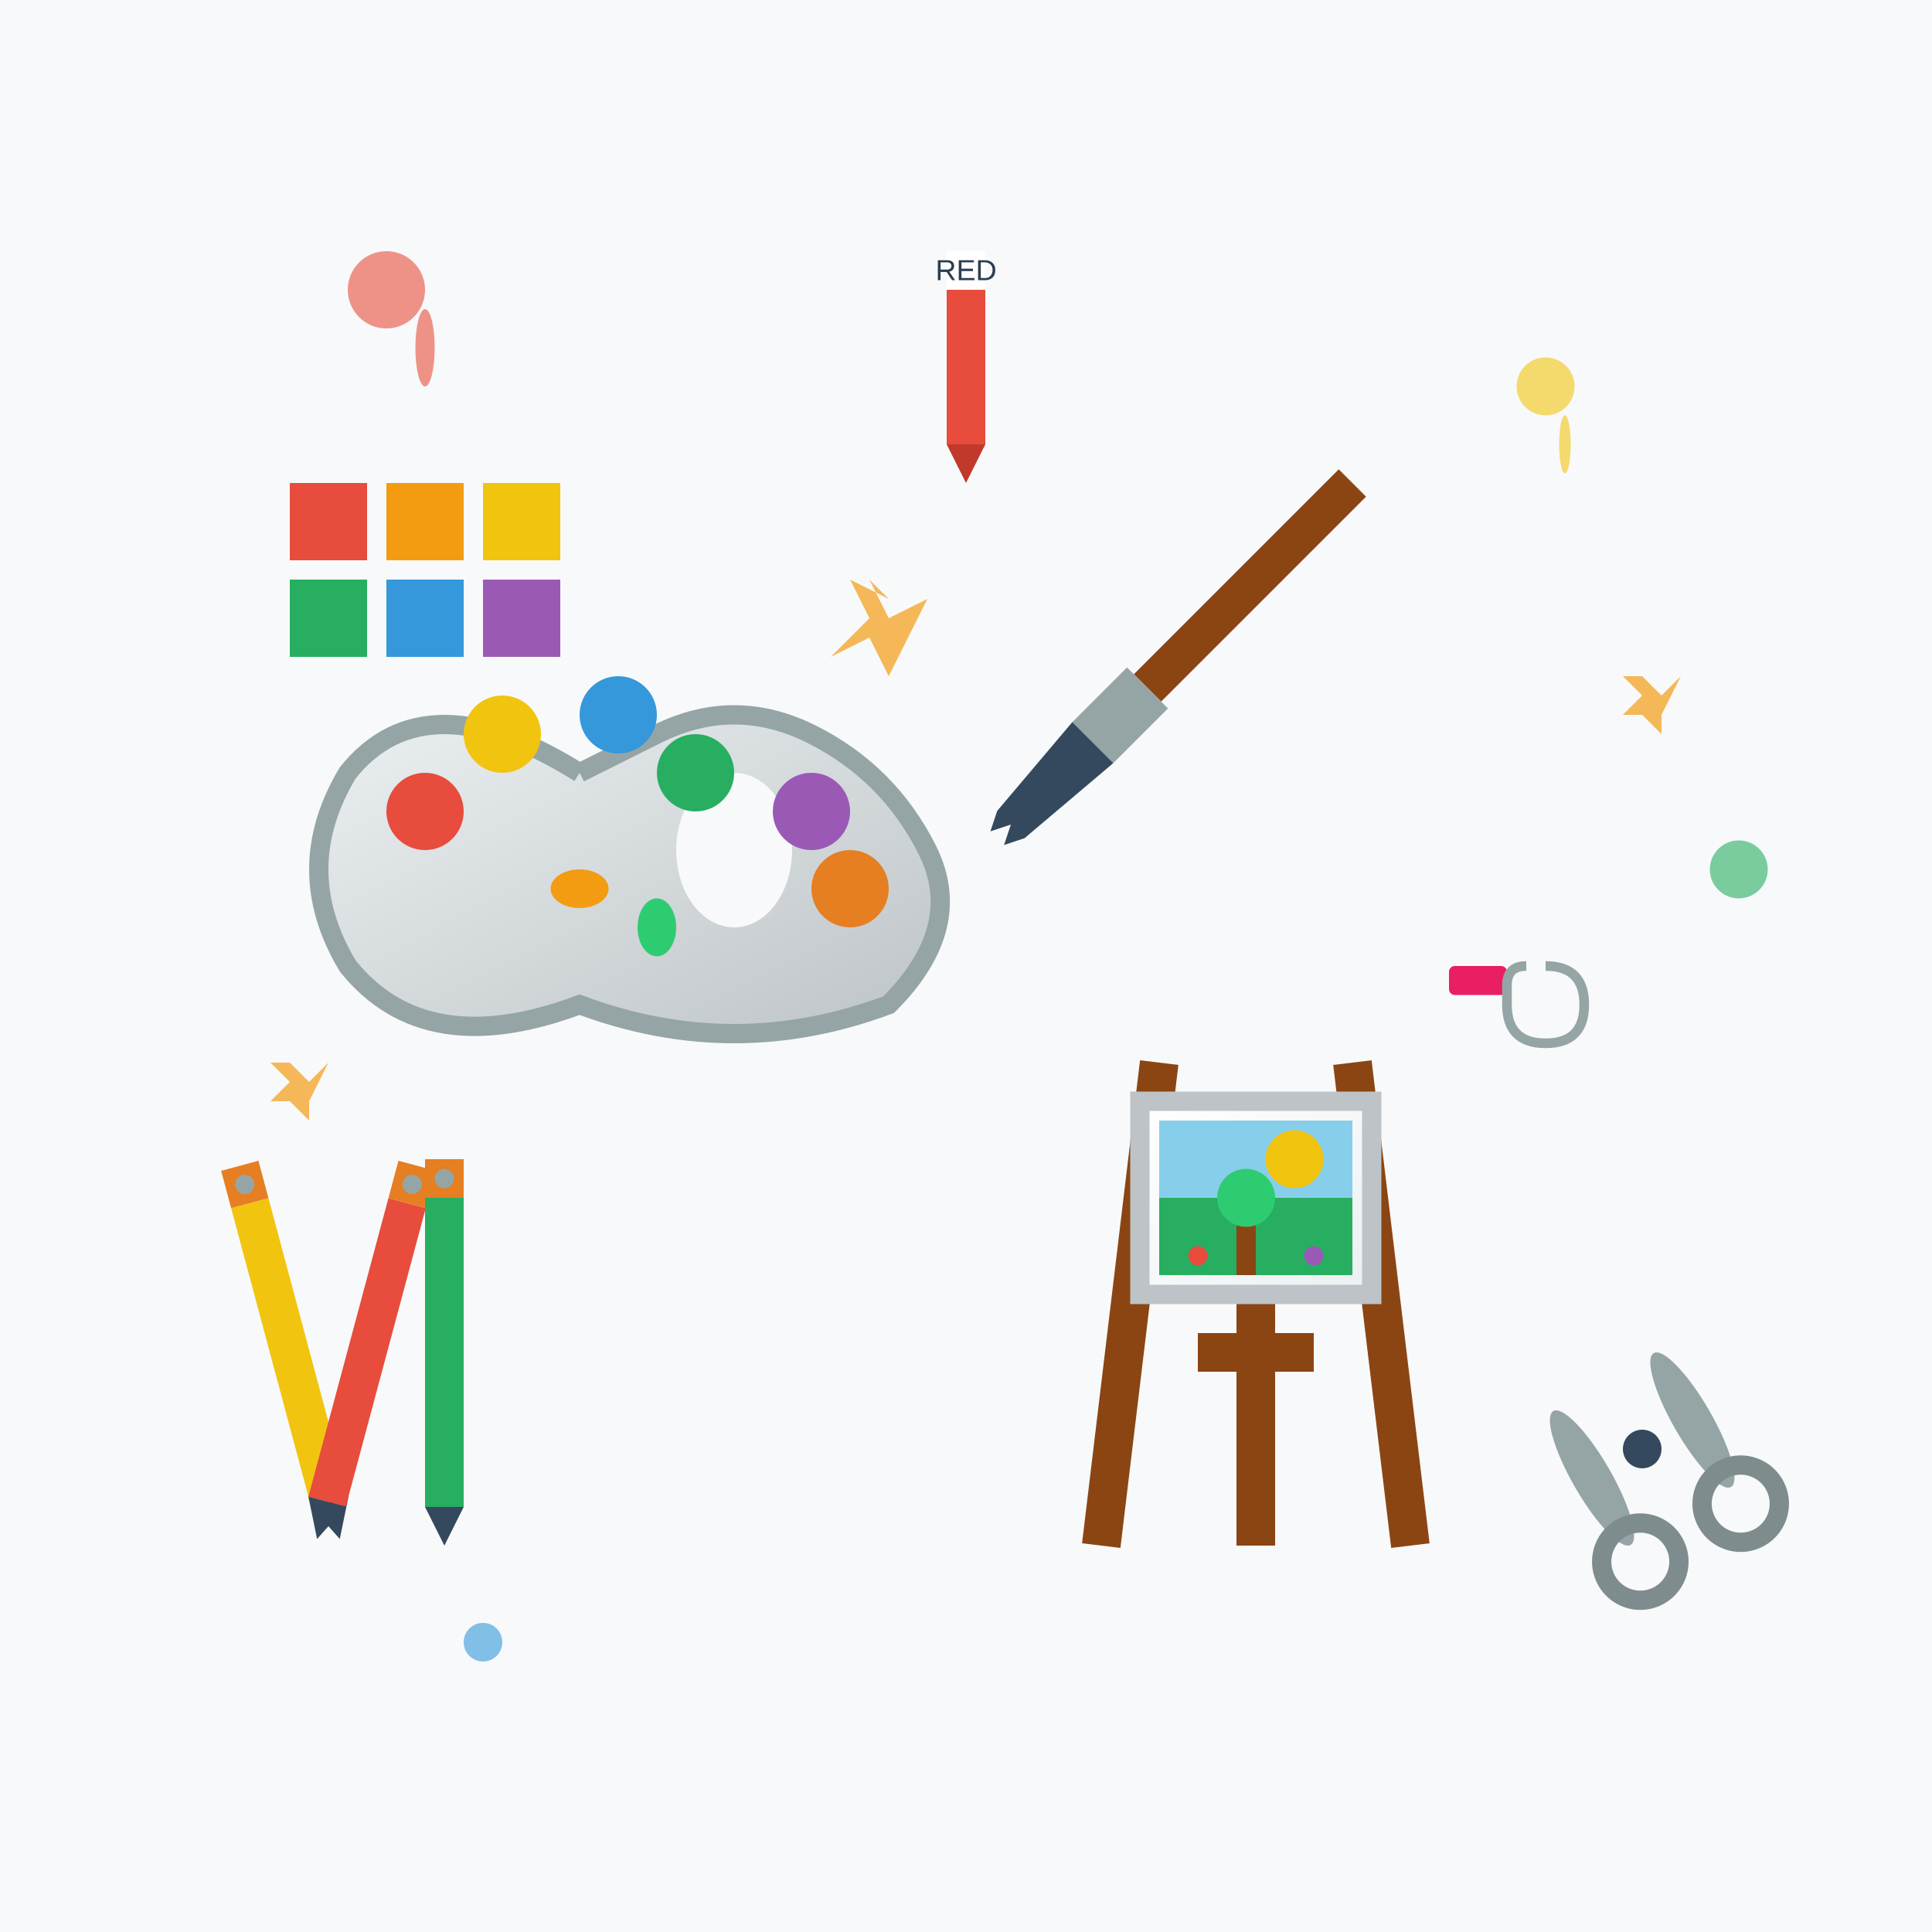
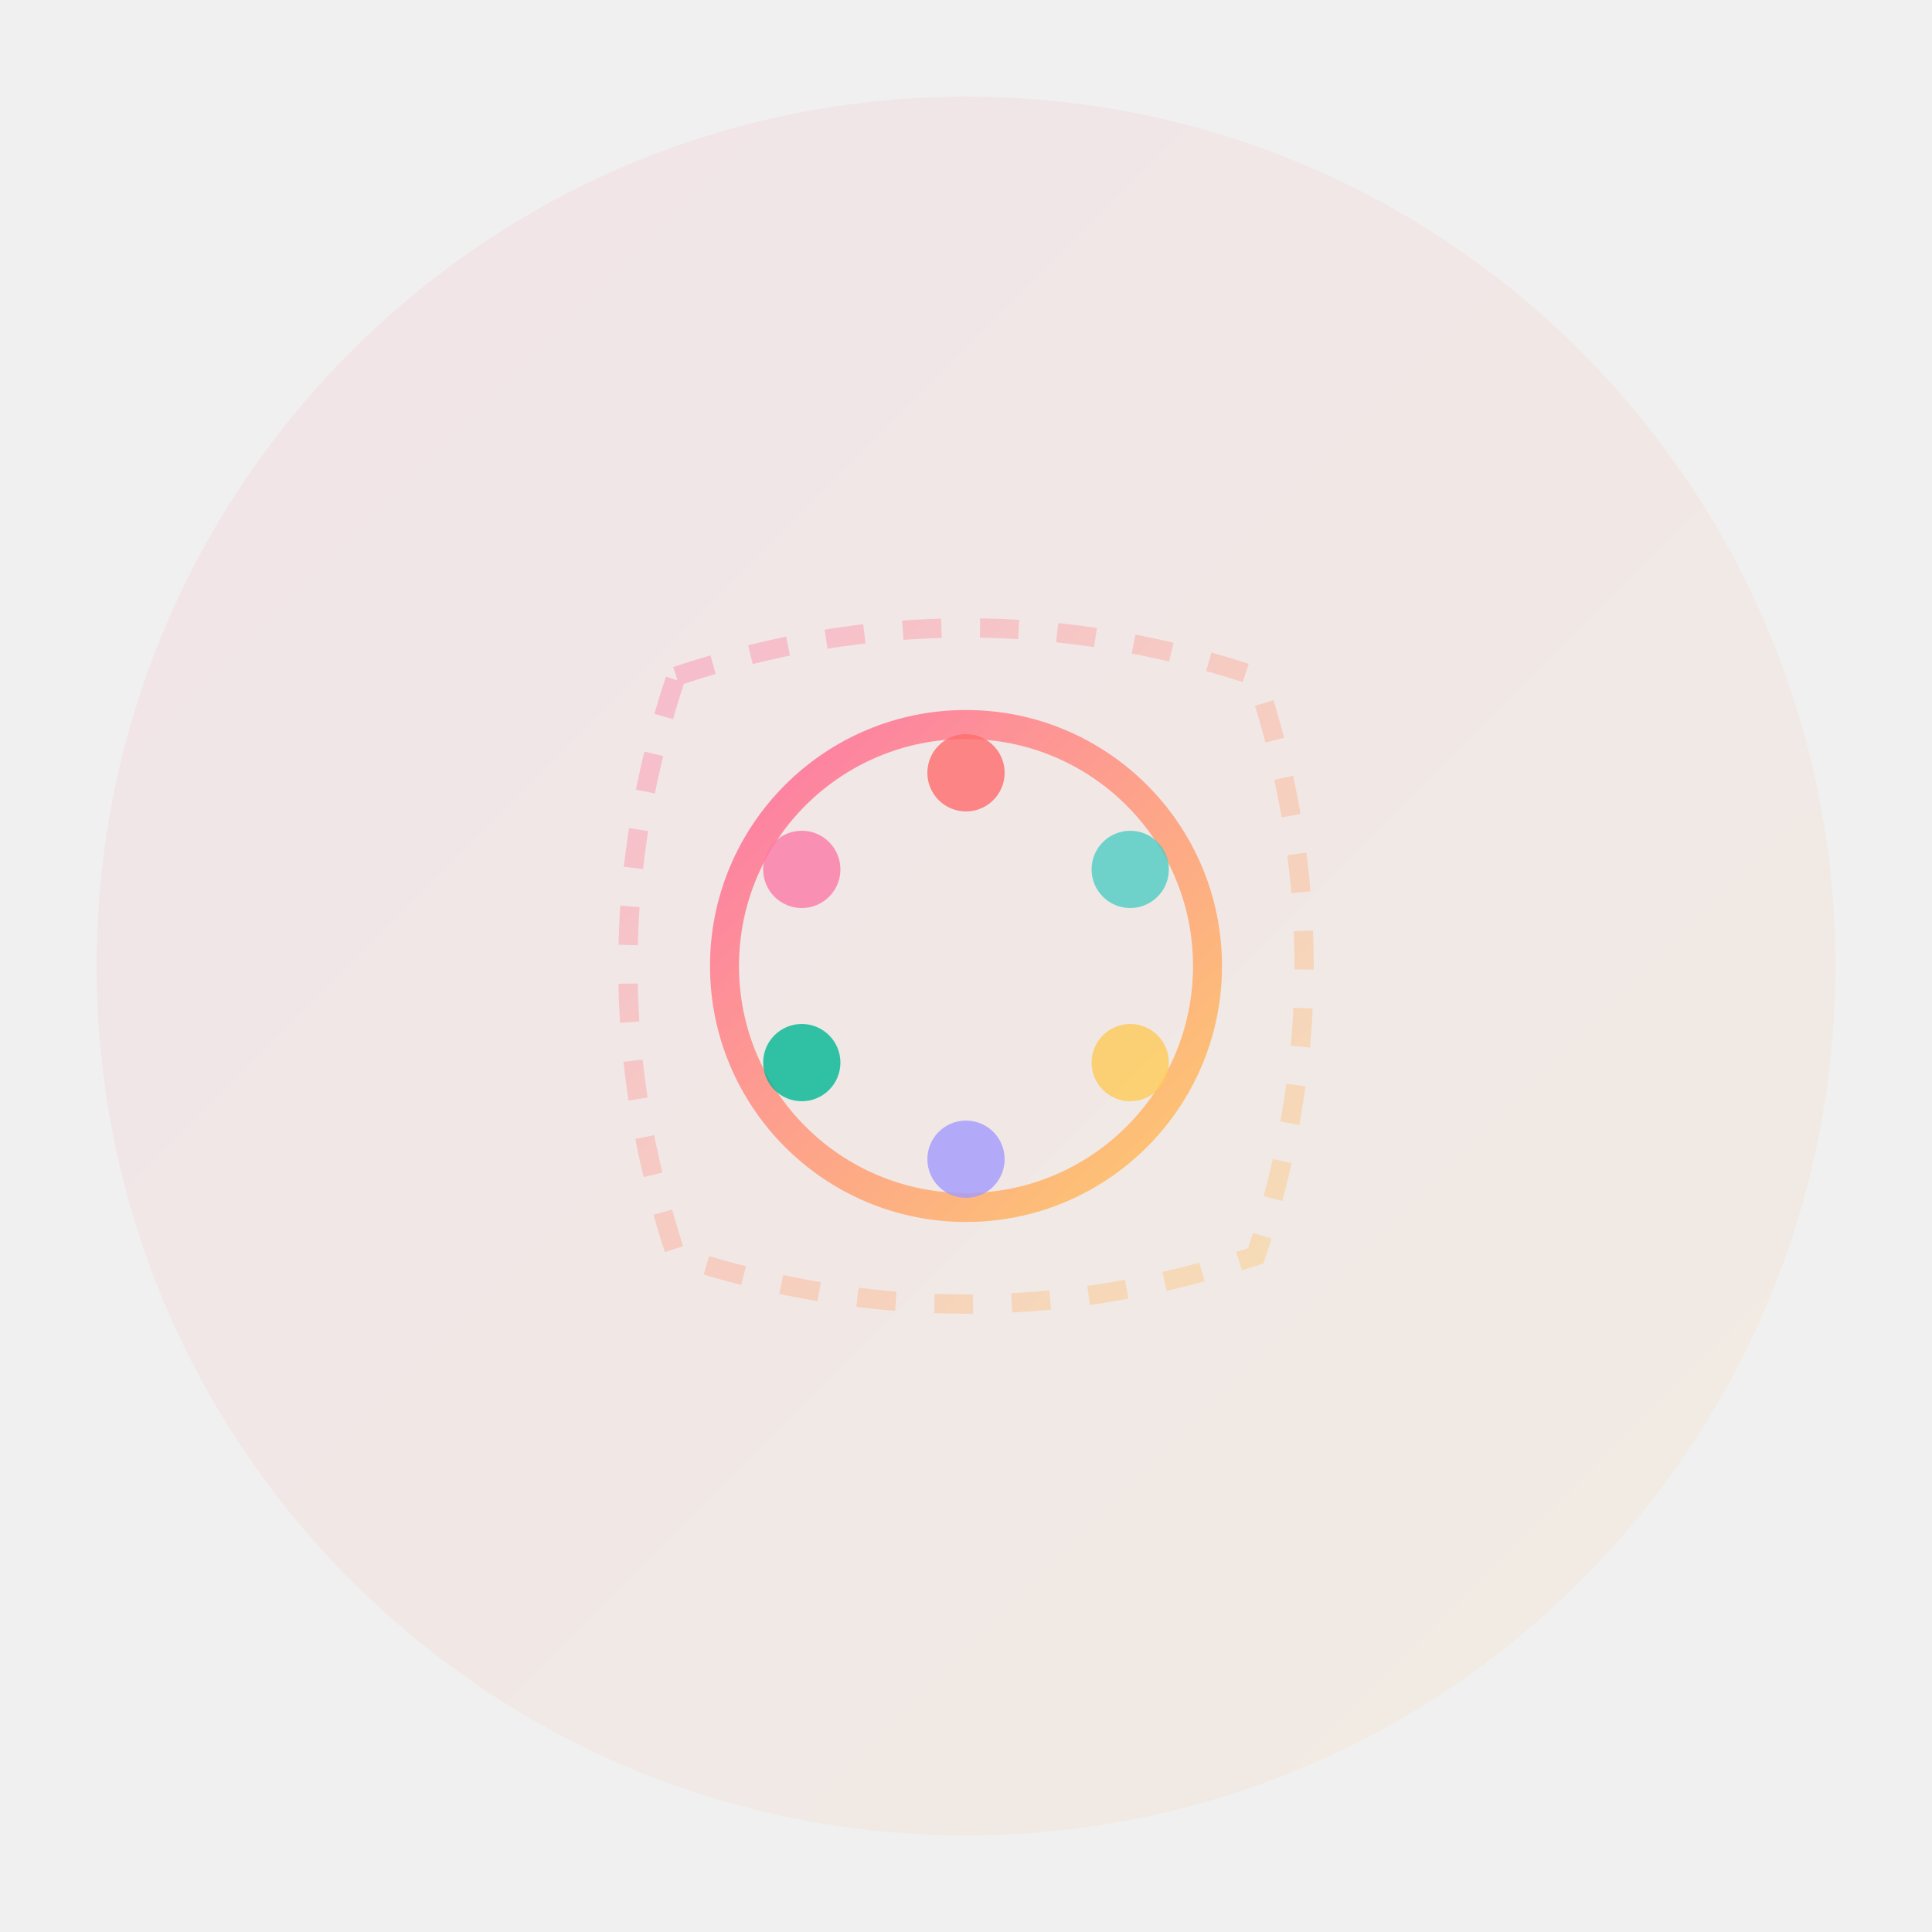
- <svg xmlns="http://www.w3.org/2000/svg" viewBox="0 0 100 100" width="100" height="100">
+ <svg xmlns="http://www.w3.org/2000/svg" viewBox="0 0 200 200">
  <defs>
-     <linearGradient id="paletteGradient" x1="0%" y1="0%" x2="100%" y2="100%">
-       <stop offset="0%" style="stop-color:#ecf0f1;stop-opacity:1" />
-       <stop offset="100%" style="stop-color:#bdc3c7;stop-opacity:1" />
-     </linearGradient>
-     <linearGradient id="canvasGradient" x1="0%" y1="0%" x2="100%" y2="100%">
-       <stop offset="0%" style="stop-color:#fff;stop-opacity:1" />
-       <stop offset="100%" style="stop-color:#ecf0f1;stop-opacity:1" />
+     <linearGradient id="artGradient" x1="0%" y1="0%" x2="100%" y2="100%">
+       <stop offset="0%" style="stop-color:#fd79a8;stop-opacity:1" />
+       <stop offset="100%" style="stop-color:#fdcb6e;stop-opacity:1" />
    </linearGradient>
  </defs>
-   <rect width="100" height="100" fill="#f8f9fa" />
-   <g transform="translate(30,40)">
-     <path d="M0,0 Q-8,-5 -12,0 Q-15,5 -12,10 Q-8,15 0,12 Q8,15 16,12 Q20,8 18,4 Q16,0 12,-2 Q8,-4 4,-2 Q2,-1 0,0" fill="url(#paletteGradient)" stroke="#95a5a6" stroke-width="1" />
-     <ellipse cx="8" cy="4" rx="3" ry="4" fill="#f8f9fa" />
-     <circle cx="-8" cy="2" r="2" fill="#e74c3c" />
-     <circle cx="-4" cy="-2" r="2" fill="#f1c40f" />
-     <circle cx="2" cy="-3" r="2" fill="#3498db" />
-     <circle cx="6" cy="0" r="2" fill="#27ae60" />
-     <circle cx="12" cy="2" r="2" fill="#9b59b6" />
-     <circle cx="14" cy="6" r="2" fill="#e67e22" />
-     <ellipse cx="0" cy="6" rx="1.5" ry="1" fill="#f39c12" />
-     <ellipse cx="4" cy="8" rx="1" ry="1.5" fill="#2ecc71" />
-   </g>
-   <g transform="translate(70,25) rotate(45)">
-     <rect x="-1" y="0" width="2" height="15" fill="#8b4513" />
-     <rect x="-1.5" y="15" width="3" height="4" fill="#95a5a6" />
-     <path d="M-1.5,19 L-1,25 L-0.5,26 L0,25 L0.5,26 L1,25 L1.5,19" fill="#34495e" />
-   </g>
-   <g transform="translate(65,65)">
-     <g stroke="#8b4513" stroke-width="2">
-       <line x1="-8" y1="15" x2="-5" y2="-10" />
-       <line x1="8" y1="15" x2="5" y2="-10" />
-       <line x1="0" y1="15" x2="0" y2="-5" />
-       <line x1="-3" y1="5" x2="3" y2="5" />
+   <circle cx="100" cy="100" r="90" fill="url(#artGradient)" opacity="0.1" />
+   <g transform="translate(100,100)">
+     <circle cx="0" cy="0" r="25" fill="none" stroke="url(#artGradient)" stroke-width="3" />
+     <g opacity="0.8">
+       <circle cx="0" cy="-20" r="4" fill="#ff6b6b">
+         <animate attributeName="fill" values="#ff6b6b;#4ecdc4;#feca57;#ff6b6b" dur="3s" repeatCount="indefinite" />
+       </circle>
+       <circle cx="17" cy="-10" r="4" fill="#4ecdc4">
+         <animate attributeName="fill" values="#4ecdc4;#feca57;#a29bfe;#4ecdc4" dur="3.5s" repeatCount="indefinite" />
+       </circle>
+       <circle cx="17" cy="10" r="4" fill="#feca57">
+         <animate attributeName="fill" values="#feca57;#a29bfe;#ff6b6b;#feca57" dur="2.8s" repeatCount="indefinite" />
+       </circle>
+       <circle cx="0" cy="20" r="4" fill="#a29bfe">
+         <animate attributeName="fill" values="#a29bfe;#ff6b6b;#4ecdc4;#a29bfe" dur="3.2s" repeatCount="indefinite" />
+       </circle>
+       <circle cx="-17" cy="10" r="4" fill="#00b894">
+         <animate attributeName="fill" values="#00b894;#fd79a8;#feca57;#00b894" dur="2.5s" repeatCount="indefinite" />
+       </circle>
+       <circle cx="-17" cy="-10" r="4" fill="#fd79a8">
+         <animate attributeName="fill" values="#fd79a8;#feca57;#4ecdc4;#fd79a8" dur="3.8s" repeatCount="indefinite" />
+       </circle>
    </g>
-     <rect x="-6" y="-8" width="12" height="10" fill="url(#canvasGradient)" stroke="#bdc3c7" stroke-width="1" />
-     <g>
-       <rect x="-5" y="-7" width="10" height="4" fill="#87ceeb" />
-       <circle cx="2" cy="-5" r="1.5" fill="#f1c40f" />
-       <rect x="-5" y="-3" width="10" height="4" fill="#27ae60" />
-       <rect x="-1" y="-2" width="1" height="3" fill="#8b4513" />
-       <circle cx="-0.5" cy="-3" r="1.5" fill="#2ecc71" />
-       <circle cx="-3" cy="0" r="0.5" fill="#e74c3c" />
-       <circle cx="3" cy="0" r="0.5" fill="#9b59b6" />
-     </g>
-   </g>
-   <g transform="translate(15,70)">
-     <g transform="rotate(-15)">
-       <rect x="-1" y="-8" width="2" height="16" fill="#f1c40f" />
-       <polygon points="-1,8 0,10 1,8" fill="#34495e" />
-       <rect x="-1" y="-10" width="2" height="2" fill="#e67e22" />
-       <circle cx="0" cy="-9" r="0.5" fill="#95a5a6" />
-     </g>
-     <g transform="translate(4,0) rotate(15)">
-       <rect x="-1" y="-8" width="2" height="16" fill="#e74c3c" />
-       <polygon points="-1,8 0,10 1,8" fill="#34495e" />
-       <rect x="-1" y="-10" width="2" height="2" fill="#e67e22" />
-       <circle cx="0" cy="-9" r="0.5" fill="#95a5a6" />
-     </g>
-     <g transform="translate(8,0)">
-       <rect x="-1" y="-8" width="2" height="16" fill="#27ae60" />
-       <polygon points="-1,8 0,10 1,8" fill="#34495e" />
-       <rect x="-1" y="-10" width="2" height="2" fill="#e67e22" />
-       <circle cx="0" cy="-9" r="0.5" fill="#95a5a6" />
-     </g>
-   </g>
-   <g transform="translate(85,75) rotate(-30)">
-     <ellipse cx="-3" cy="0" rx="1" ry="4" fill="#95a5a6" />
-     <ellipse cx="3" cy="0" rx="1" ry="4" fill="#95a5a6" />
-     <circle cx="-3" cy="5" r="2" fill="none" stroke="#7f8c8d" stroke-width="1" />
-     <circle cx="3" cy="5" r="2" fill="none" stroke="#7f8c8d" stroke-width="1" />
-     <circle cx="0" cy="0" r="1" fill="#34495e" />
-   </g>
-   <g transform="translate(15,25)">
-     <rect x="0" y="0" width="4" height="4" fill="#e74c3c" />
-     <rect x="5" y="0" width="4" height="4" fill="#f39c12" />
-     <rect x="10" y="0" width="4" height="4" fill="#f1c40f" />
-     <rect x="0" y="5" width="4" height="4" fill="#27ae60" />
-     <rect x="5" y="5" width="4" height="4" fill="#3498db" />
-     <rect x="10" y="5" width="4" height="4" fill="#9b59b6" />
-   </g>
-   <g opacity="0.6">
-     <circle cx="20" cy="15" r="2" fill="#e74c3c" />
-     <circle cx="80" cy="20" r="1.5" fill="#f1c40f" />
-     <circle cx="25" cy="85" r="1" fill="#3498db" />
-     <circle cx="90" cy="45" r="1.5" fill="#27ae60" />
-     <ellipse cx="22" cy="18" rx="0.5" ry="2" fill="#e74c3c" />
-     <ellipse cx="81" cy="23" rx="0.3" ry="1.5" fill="#f1c40f" />
-   </g>
-   <g transform="translate(50,15)">
-     <rect x="-1" y="0" width="2" height="8" fill="#e74c3c" />
-     <polygon points="-1,8 0,10 1,8" fill="#c0392b" />
-     <rect x="-1" y="-2" width="2" height="2" fill="#fff" />
-     <text x="0" y="-0.5" text-anchor="middle" font-family="Arial" font-size="1.5" fill="#2c3e50">RED</text>
-   </g>
-   <g transform="translate(75,50)">
-     <rect x="0" y="0" width="3" height="1.5" fill="#e91e63" rx="0.3" />
-     <path d="M5,0 Q7,0 7,2 Q7,4 5,4 Q3,4 3,2 L3,1 Q3,0 4,0" fill="none" stroke="#95a5a6" stroke-width="0.5" />
-   </g>
-   <g fill="#f39c12" opacity="0.7">
-     <polygon points="45,30 46,32 48,31 47,33 49,34 47,33 46,35 45,33 43,34 45,32 44,30 46,31" />
-     <polygon points="85,35 86,36 87,35 86,37 88,37 86,37 86,38 85,37 84,37 85,36 84,35 86,35" />
-     <polygon points="15,55 16,56 17,55 16,57 18,57 16,57 16,58 15,57 14,57 15,56 14,55 16,55" />
+     <path d="M -30 -30 Q 0 -40 30 -30 Q 40 0 30 30 Q 0 40 -30 30 Q -40 0 -30 -30" stroke="url(#artGradient)" stroke-width="2" fill="none" opacity="0.4" stroke-dasharray="4,4">
+       <animate attributeName="stroke-dashoffset" values="0;8" dur="2s" repeatCount="indefinite" />
+     </path>
  </g>
</svg>
